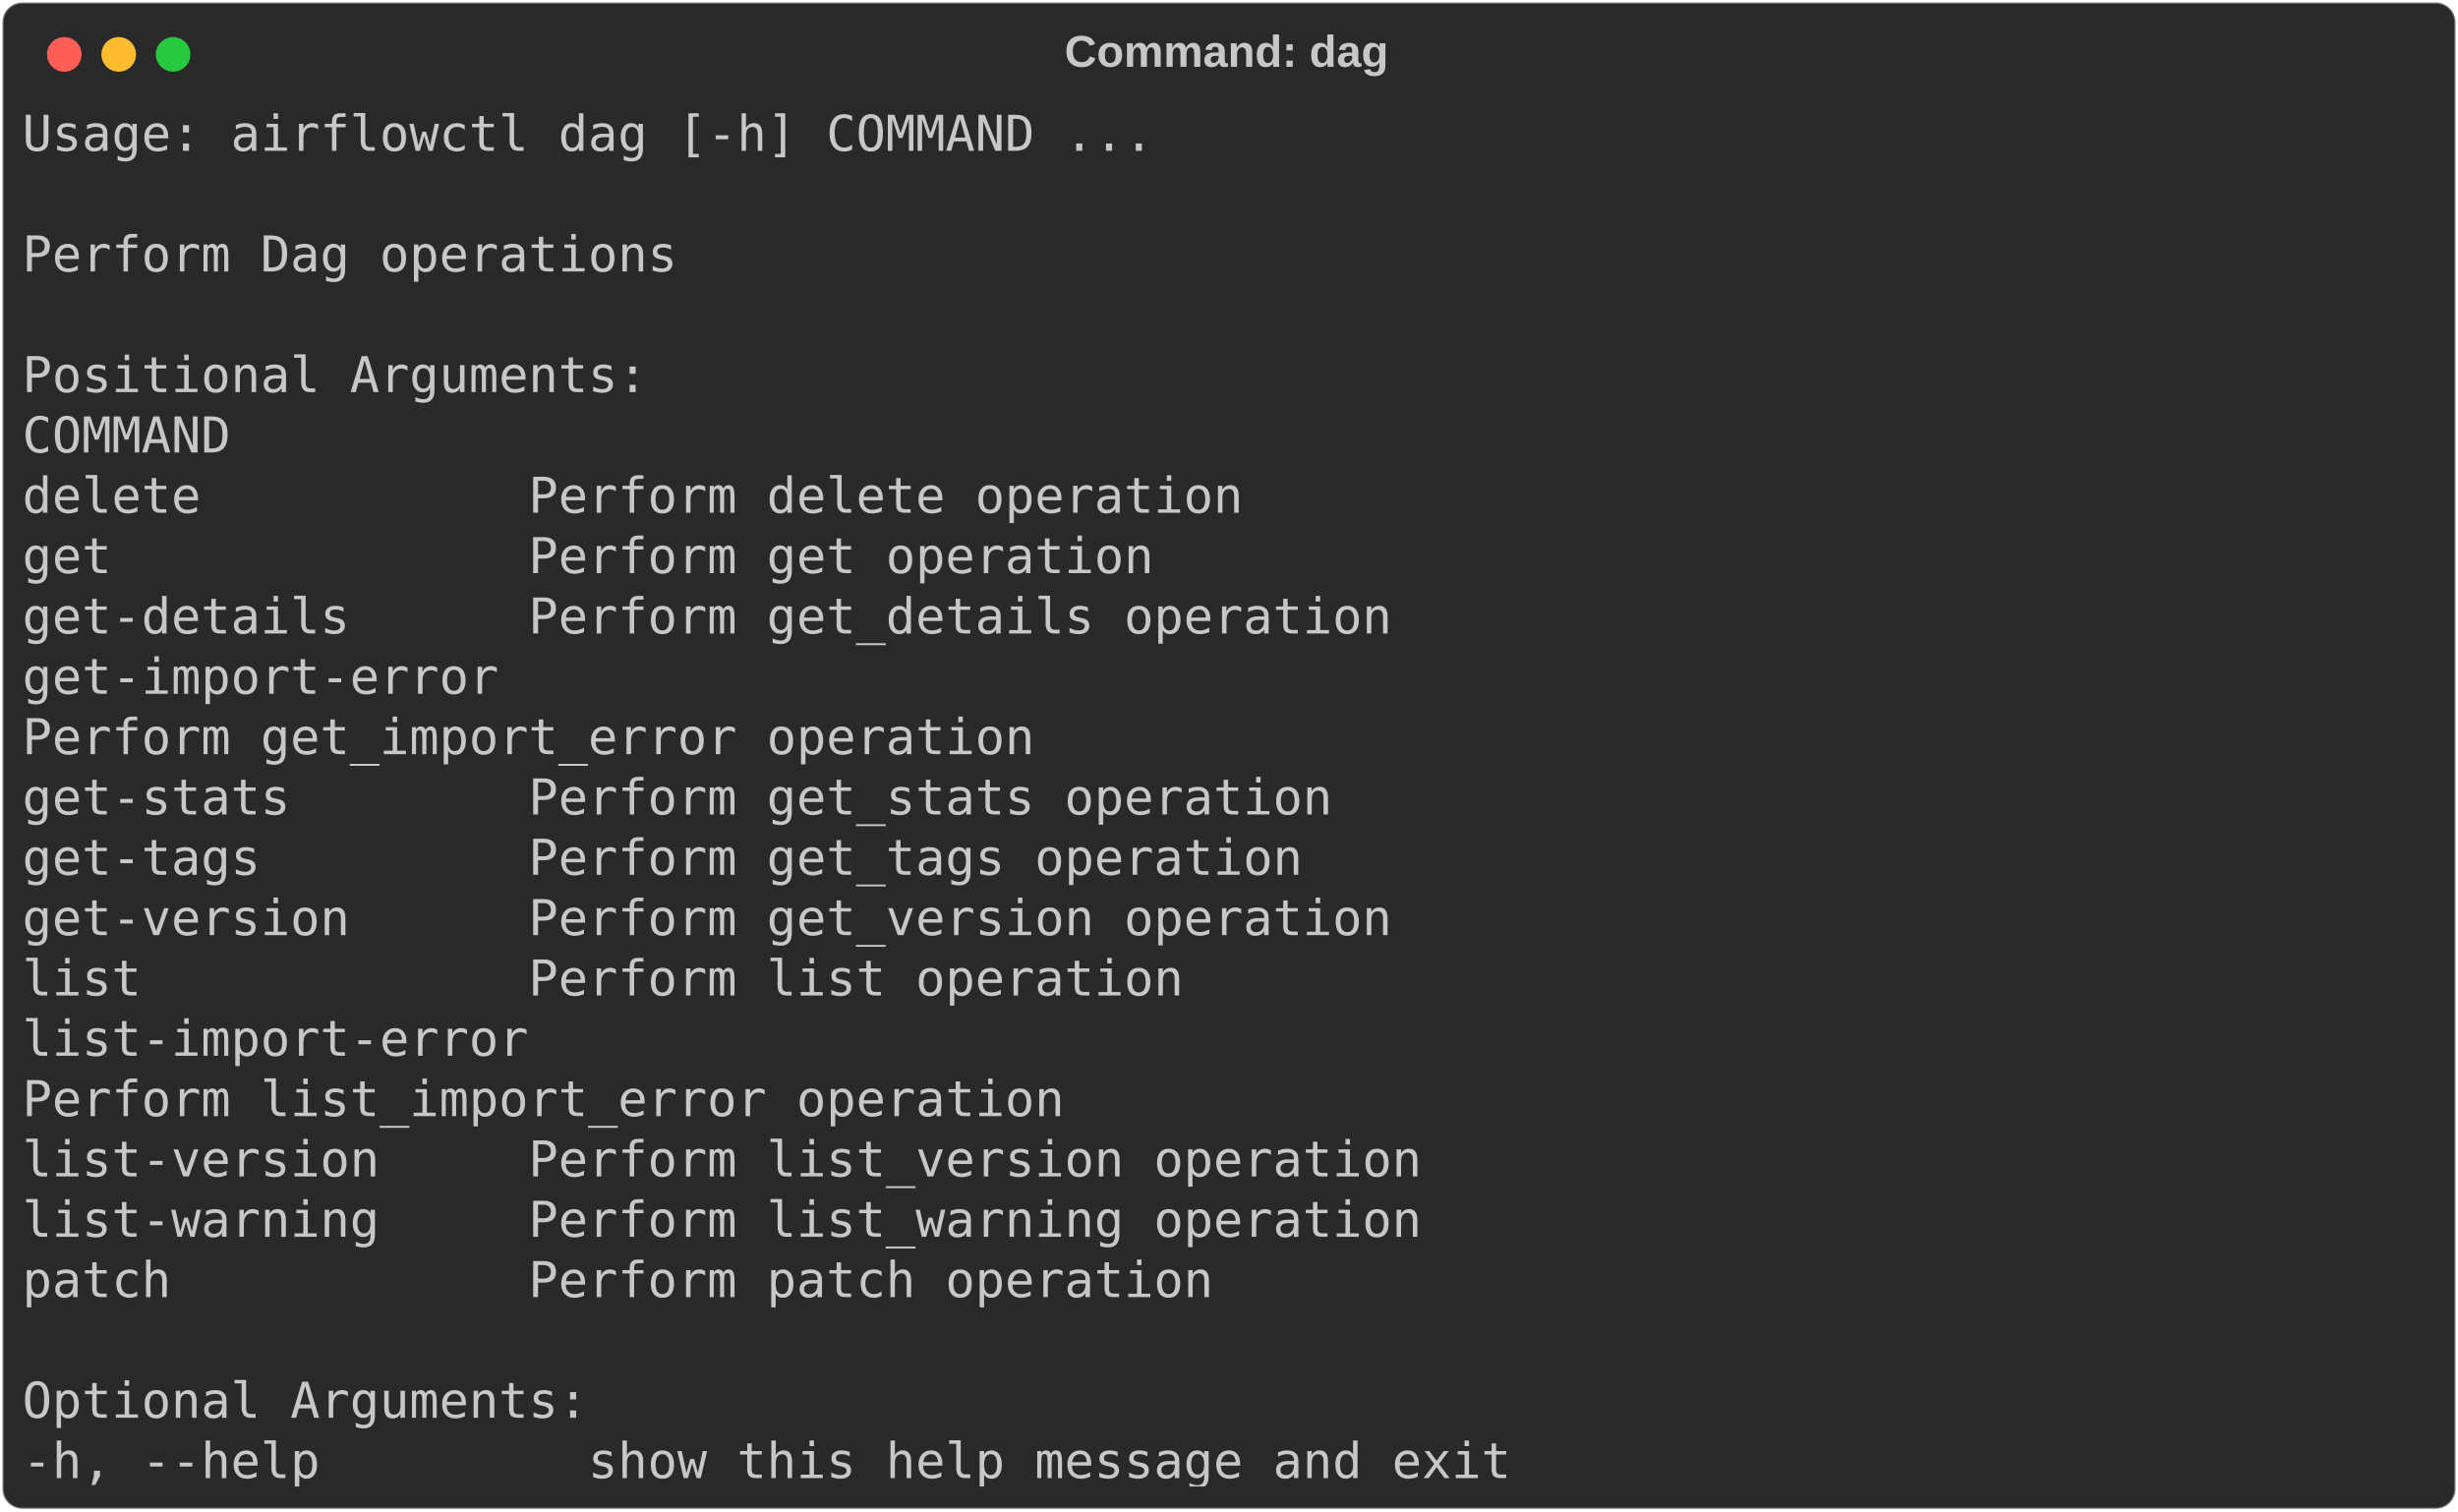
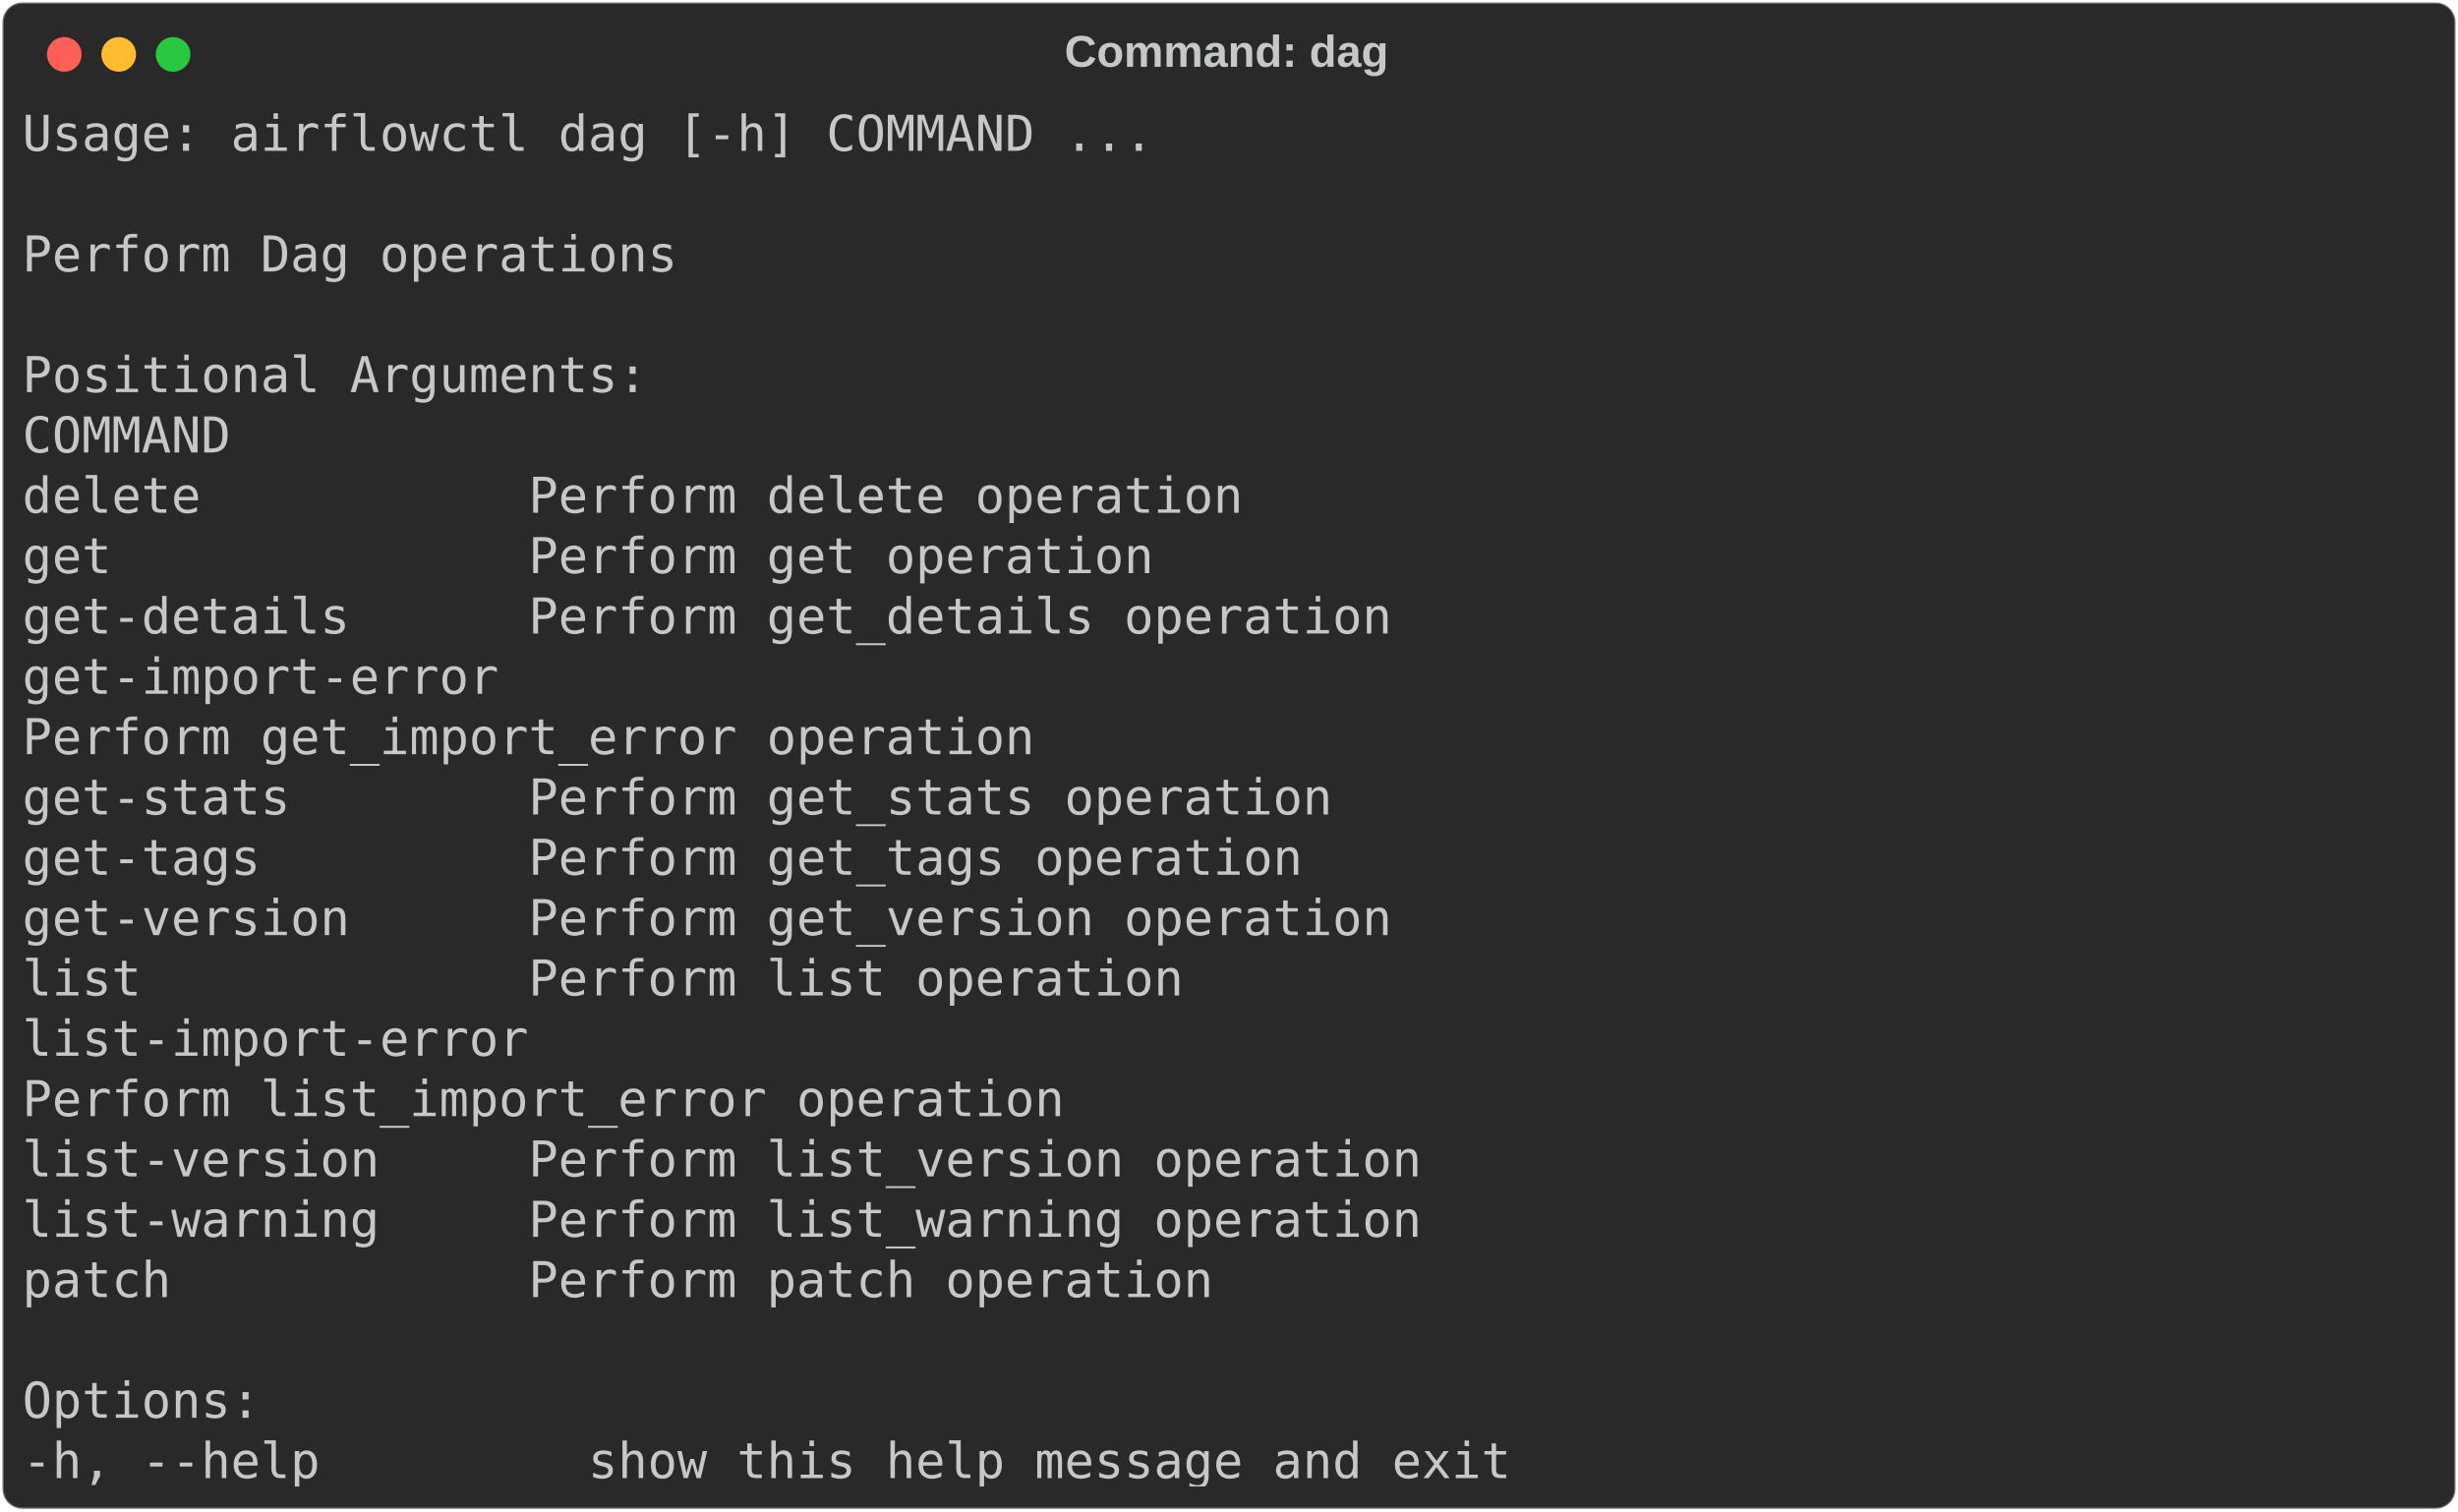
<svg xmlns="http://www.w3.org/2000/svg" class="rich-terminal" viewBox="0 0 994 611.2">
  <style>

    @font-face {
        font-family: "Fira Code";
        src: local("FiraCode-Regular"),
                url("https://cdnjs.cloudflare.com/ajax/libs/firacode/6.2.0/woff2/FiraCode-Regular.woff2") format("woff2"),
                url("https://cdnjs.cloudflare.com/ajax/libs/firacode/6.2.0/woff/FiraCode-Regular.woff") format("woff");
        font-style: normal;
        font-weight: 400;
    }
    @font-face {
        font-family: "Fira Code";
        src: local("FiraCode-Bold"),
                url("https://cdnjs.cloudflare.com/ajax/libs/firacode/6.2.0/woff2/FiraCode-Bold.woff2") format("woff2"),
                url("https://cdnjs.cloudflare.com/ajax/libs/firacode/6.2.0/woff/FiraCode-Bold.woff") format("woff");
        font-style: bold;
        font-weight: 700;
    }

-     .terminal-3760826401-matrix {
+     .terminal-1884464113-matrix {
        font-family: Fira Code, monospace;
        font-size: 20px;
        line-height: 24.4px;
        font-variant-east-asian: full-width;
    }

-     .terminal-3760826401-title {
+     .terminal-1884464113-title {
        font-size: 18px;
        font-weight: bold;
        font-family: arial;
    }

-     .terminal-3760826401-r1 { fill: #c5c8c6 }
+     .terminal-1884464113-r1 { fill: #c5c8c6 }
    </style>
  <defs>
-     <clipPath id="terminal-3760826401-clip-terminal">
+     <clipPath id="terminal-1884464113-clip-terminal">
      <rect x="0" y="0" width="975.0" height="560.2" />
    </clipPath>
-     <clipPath id="terminal-3760826401-line-0">
+     <clipPath id="terminal-1884464113-line-0">
      <rect x="0" y="1.5" width="976" height="24.65" />
    </clipPath>
-     <clipPath id="terminal-3760826401-line-1">
+     <clipPath id="terminal-1884464113-line-1">
      <rect x="0" y="25.9" width="976" height="24.65" />
    </clipPath>
-     <clipPath id="terminal-3760826401-line-2">
+     <clipPath id="terminal-1884464113-line-2">
      <rect x="0" y="50.3" width="976" height="24.65" />
    </clipPath>
-     <clipPath id="terminal-3760826401-line-3">
+     <clipPath id="terminal-1884464113-line-3">
      <rect x="0" y="74.7" width="976" height="24.65" />
    </clipPath>
-     <clipPath id="terminal-3760826401-line-4">
+     <clipPath id="terminal-1884464113-line-4">
      <rect x="0" y="99.1" width="976" height="24.65" />
    </clipPath>
-     <clipPath id="terminal-3760826401-line-5">
+     <clipPath id="terminal-1884464113-line-5">
      <rect x="0" y="123.5" width="976" height="24.65" />
    </clipPath>
-     <clipPath id="terminal-3760826401-line-6">
+     <clipPath id="terminal-1884464113-line-6">
      <rect x="0" y="147.9" width="976" height="24.65" />
    </clipPath>
-     <clipPath id="terminal-3760826401-line-7">
+     <clipPath id="terminal-1884464113-line-7">
      <rect x="0" y="172.3" width="976" height="24.65" />
    </clipPath>
-     <clipPath id="terminal-3760826401-line-8">
+     <clipPath id="terminal-1884464113-line-8">
      <rect x="0" y="196.7" width="976" height="24.65" />
    </clipPath>
-     <clipPath id="terminal-3760826401-line-9">
+     <clipPath id="terminal-1884464113-line-9">
      <rect x="0" y="221.1" width="976" height="24.65" />
    </clipPath>
-     <clipPath id="terminal-3760826401-line-10">
+     <clipPath id="terminal-1884464113-line-10">
      <rect x="0" y="245.5" width="976" height="24.65" />
    </clipPath>
-     <clipPath id="terminal-3760826401-line-11">
+     <clipPath id="terminal-1884464113-line-11">
      <rect x="0" y="269.9" width="976" height="24.65" />
    </clipPath>
-     <clipPath id="terminal-3760826401-line-12">
+     <clipPath id="terminal-1884464113-line-12">
      <rect x="0" y="294.3" width="976" height="24.65" />
    </clipPath>
-     <clipPath id="terminal-3760826401-line-13">
+     <clipPath id="terminal-1884464113-line-13">
      <rect x="0" y="318.7" width="976" height="24.65" />
    </clipPath>
-     <clipPath id="terminal-3760826401-line-14">
+     <clipPath id="terminal-1884464113-line-14">
      <rect x="0" y="343.1" width="976" height="24.65" />
    </clipPath>
-     <clipPath id="terminal-3760826401-line-15">
+     <clipPath id="terminal-1884464113-line-15">
      <rect x="0" y="367.5" width="976" height="24.65" />
    </clipPath>
-     <clipPath id="terminal-3760826401-line-16">
+     <clipPath id="terminal-1884464113-line-16">
      <rect x="0" y="391.9" width="976" height="24.65" />
    </clipPath>
-     <clipPath id="terminal-3760826401-line-17">
+     <clipPath id="terminal-1884464113-line-17">
      <rect x="0" y="416.3" width="976" height="24.65" />
    </clipPath>
-     <clipPath id="terminal-3760826401-line-18">
+     <clipPath id="terminal-1884464113-line-18">
      <rect x="0" y="440.7" width="976" height="24.65" />
    </clipPath>
-     <clipPath id="terminal-3760826401-line-19">
+     <clipPath id="terminal-1884464113-line-19">
      <rect x="0" y="465.1" width="976" height="24.65" />
    </clipPath>
-     <clipPath id="terminal-3760826401-line-20">
+     <clipPath id="terminal-1884464113-line-20">
      <rect x="0" y="489.5" width="976" height="24.65" />
    </clipPath>
-     <clipPath id="terminal-3760826401-line-21">
+     <clipPath id="terminal-1884464113-line-21">
      <rect x="0" y="513.9" width="976" height="24.65" />
    </clipPath>
  </defs>
  <rect fill="#292929" stroke="rgba(255,255,255,0.35)" stroke-width="1" x="1" y="1" width="992" height="609.2" rx="8" />
-   <text class="terminal-3760826401-title" fill="#c5c8c6" text-anchor="middle" x="496" y="27">Command: dag</text>
+   <text class="terminal-1884464113-title" fill="#c5c8c6" text-anchor="middle" x="496" y="27">Command: dag</text>
  <g transform="translate(26,22)">
    <circle cx="0" cy="0" r="7" fill="#ff5f57" />
    <circle cx="22" cy="0" r="7" fill="#febc2e" />
    <circle cx="44" cy="0" r="7" fill="#28c840" />
  </g>
-   <g transform="translate(9, 41)" clip-path="url(#terminal-3760826401-clip-terminal)">
-     <g class="terminal-3760826401-matrix">
-       <text class="terminal-3760826401-r1" x="0" y="20" textLength="463.6" clip-path="url(#terminal-3760826401-line-0)">Usage: airflowctl dag [-h] COMMAND ...</text>
-       <text class="terminal-3760826401-r1" x="976" y="20" textLength="12.2" clip-path="url(#terminal-3760826401-line-0)">
+   <g transform="translate(9, 41)" clip-path="url(#terminal-1884464113-clip-terminal)">
+     <g class="terminal-1884464113-matrix">
+       <text class="terminal-1884464113-r1" x="0" y="20" textLength="463.6" clip-path="url(#terminal-1884464113-line-0)">Usage: airflowctl dag [-h] COMMAND ...</text>
+       <text class="terminal-1884464113-r1" x="976" y="20" textLength="12.2" clip-path="url(#terminal-1884464113-line-0)">
</text>
-       <text class="terminal-3760826401-r1" x="976" y="44.4" textLength="12.2" clip-path="url(#terminal-3760826401-line-1)">
+       <text class="terminal-1884464113-r1" x="976" y="44.4" textLength="12.2" clip-path="url(#terminal-1884464113-line-1)">
</text>
-       <text class="terminal-3760826401-r1" x="0" y="68.8" textLength="268.4" clip-path="url(#terminal-3760826401-line-2)">Perform Dag operations</text>
-       <text class="terminal-3760826401-r1" x="976" y="68.8" textLength="12.2" clip-path="url(#terminal-3760826401-line-2)">
+       <text class="terminal-1884464113-r1" x="0" y="68.8" textLength="268.4" clip-path="url(#terminal-1884464113-line-2)">Perform Dag operations</text>
+       <text class="terminal-1884464113-r1" x="976" y="68.8" textLength="12.2" clip-path="url(#terminal-1884464113-line-2)">
</text>
-       <text class="terminal-3760826401-r1" x="976" y="93.2" textLength="12.2" clip-path="url(#terminal-3760826401-line-3)">
+       <text class="terminal-1884464113-r1" x="976" y="93.2" textLength="12.2" clip-path="url(#terminal-1884464113-line-3)">
</text>
-       <text class="terminal-3760826401-r1" x="0" y="117.6" textLength="256.2" clip-path="url(#terminal-3760826401-line-4)">Positional Arguments:</text>
-       <text class="terminal-3760826401-r1" x="976" y="117.6" textLength="12.2" clip-path="url(#terminal-3760826401-line-4)">
+       <text class="terminal-1884464113-r1" x="0" y="117.6" textLength="256.2" clip-path="url(#terminal-1884464113-line-4)">Positional Arguments:</text>
+       <text class="terminal-1884464113-r1" x="976" y="117.6" textLength="12.2" clip-path="url(#terminal-1884464113-line-4)">
</text>
-       <text class="terminal-3760826401-r1" x="0" y="142" textLength="109.8" clip-path="url(#terminal-3760826401-line-5)">  COMMAND</text>
-       <text class="terminal-3760826401-r1" x="976" y="142" textLength="12.2" clip-path="url(#terminal-3760826401-line-5)">
+       <text class="terminal-1884464113-r1" x="0" y="142" textLength="109.8" clip-path="url(#terminal-1884464113-line-5)">  COMMAND</text>
+       <text class="terminal-1884464113-r1" x="976" y="142" textLength="12.2" clip-path="url(#terminal-1884464113-line-5)">
</text>
-       <text class="terminal-3760826401-r1" x="0" y="166.4" textLength="549" clip-path="url(#terminal-3760826401-line-6)">    delete           Perform delete operation</text>
-       <text class="terminal-3760826401-r1" x="976" y="166.4" textLength="12.2" clip-path="url(#terminal-3760826401-line-6)">
+       <text class="terminal-1884464113-r1" x="0" y="166.4" textLength="549" clip-path="url(#terminal-1884464113-line-6)">    delete           Perform delete operation</text>
+       <text class="terminal-1884464113-r1" x="976" y="166.4" textLength="12.2" clip-path="url(#terminal-1884464113-line-6)">
</text>
-       <text class="terminal-3760826401-r1" x="0" y="190.8" textLength="512.4" clip-path="url(#terminal-3760826401-line-7)">    get              Perform get operation</text>
-       <text class="terminal-3760826401-r1" x="976" y="190.8" textLength="12.2" clip-path="url(#terminal-3760826401-line-7)">
+       <text class="terminal-1884464113-r1" x="0" y="190.8" textLength="512.4" clip-path="url(#terminal-1884464113-line-7)">    get              Perform get operation</text>
+       <text class="terminal-1884464113-r1" x="976" y="190.8" textLength="12.2" clip-path="url(#terminal-1884464113-line-7)">
</text>
-       <text class="terminal-3760826401-r1" x="0" y="215.2" textLength="610" clip-path="url(#terminal-3760826401-line-8)">    get-details      Perform get_details operation</text>
-       <text class="terminal-3760826401-r1" x="976" y="215.2" textLength="12.2" clip-path="url(#terminal-3760826401-line-8)">
+       <text class="terminal-1884464113-r1" x="0" y="215.2" textLength="610" clip-path="url(#terminal-1884464113-line-8)">    get-details      Perform get_details operation</text>
+       <text class="terminal-1884464113-r1" x="976" y="215.2" textLength="12.2" clip-path="url(#terminal-1884464113-line-8)">
</text>
-       <text class="terminal-3760826401-r1" x="0" y="239.6" textLength="244" clip-path="url(#terminal-3760826401-line-9)">    get-import-error</text>
-       <text class="terminal-3760826401-r1" x="976" y="239.6" textLength="12.2" clip-path="url(#terminal-3760826401-line-9)">
+       <text class="terminal-1884464113-r1" x="0" y="239.6" textLength="244" clip-path="url(#terminal-1884464113-line-9)">    get-import-error</text>
+       <text class="terminal-1884464113-r1" x="976" y="239.6" textLength="12.2" clip-path="url(#terminal-1884464113-line-9)">
</text>
-       <text class="terminal-3760826401-r1" x="0" y="264" textLength="671" clip-path="url(#terminal-3760826401-line-10)">                     Perform get_import_error operation</text>
-       <text class="terminal-3760826401-r1" x="976" y="264" textLength="12.2" clip-path="url(#terminal-3760826401-line-10)">
+       <text class="terminal-1884464113-r1" x="0" y="264" textLength="671" clip-path="url(#terminal-1884464113-line-10)">                     Perform get_import_error operation</text>
+       <text class="terminal-1884464113-r1" x="976" y="264" textLength="12.2" clip-path="url(#terminal-1884464113-line-10)">
</text>
-       <text class="terminal-3760826401-r1" x="0" y="288.4" textLength="585.6" clip-path="url(#terminal-3760826401-line-11)">    get-stats        Perform get_stats operation</text>
-       <text class="terminal-3760826401-r1" x="976" y="288.4" textLength="12.2" clip-path="url(#terminal-3760826401-line-11)">
+       <text class="terminal-1884464113-r1" x="0" y="288.4" textLength="585.6" clip-path="url(#terminal-1884464113-line-11)">    get-stats        Perform get_stats operation</text>
+       <text class="terminal-1884464113-r1" x="976" y="288.4" textLength="12.2" clip-path="url(#terminal-1884464113-line-11)">
</text>
-       <text class="terminal-3760826401-r1" x="0" y="312.8" textLength="573.4" clip-path="url(#terminal-3760826401-line-12)">    get-tags         Perform get_tags operation</text>
-       <text class="terminal-3760826401-r1" x="976" y="312.8" textLength="12.2" clip-path="url(#terminal-3760826401-line-12)">
+       <text class="terminal-1884464113-r1" x="0" y="312.8" textLength="573.4" clip-path="url(#terminal-1884464113-line-12)">    get-tags         Perform get_tags operation</text>
+       <text class="terminal-1884464113-r1" x="976" y="312.8" textLength="12.2" clip-path="url(#terminal-1884464113-line-12)">
</text>
-       <text class="terminal-3760826401-r1" x="0" y="337.2" textLength="610" clip-path="url(#terminal-3760826401-line-13)">    get-version      Perform get_version operation</text>
-       <text class="terminal-3760826401-r1" x="976" y="337.2" textLength="12.2" clip-path="url(#terminal-3760826401-line-13)">
+       <text class="terminal-1884464113-r1" x="0" y="337.2" textLength="610" clip-path="url(#terminal-1884464113-line-13)">    get-version      Perform get_version operation</text>
+       <text class="terminal-1884464113-r1" x="976" y="337.2" textLength="12.2" clip-path="url(#terminal-1884464113-line-13)">
</text>
-       <text class="terminal-3760826401-r1" x="0" y="361.6" textLength="524.6" clip-path="url(#terminal-3760826401-line-14)">    list             Perform list operation</text>
-       <text class="terminal-3760826401-r1" x="976" y="361.6" textLength="12.2" clip-path="url(#terminal-3760826401-line-14)">
+       <text class="terminal-1884464113-r1" x="0" y="361.6" textLength="524.6" clip-path="url(#terminal-1884464113-line-14)">    list             Perform list operation</text>
+       <text class="terminal-1884464113-r1" x="976" y="361.6" textLength="12.2" clip-path="url(#terminal-1884464113-line-14)">
</text>
-       <text class="terminal-3760826401-r1" x="0" y="386" textLength="256.2" clip-path="url(#terminal-3760826401-line-15)">    list-import-error</text>
-       <text class="terminal-3760826401-r1" x="976" y="386" textLength="12.2" clip-path="url(#terminal-3760826401-line-15)">
+       <text class="terminal-1884464113-r1" x="0" y="386" textLength="256.2" clip-path="url(#terminal-1884464113-line-15)">    list-import-error</text>
+       <text class="terminal-1884464113-r1" x="976" y="386" textLength="12.2" clip-path="url(#terminal-1884464113-line-15)">
</text>
-       <text class="terminal-3760826401-r1" x="0" y="410.4" textLength="683.2" clip-path="url(#terminal-3760826401-line-16)">                     Perform list_import_error operation</text>
-       <text class="terminal-3760826401-r1" x="976" y="410.4" textLength="12.2" clip-path="url(#terminal-3760826401-line-16)">
+       <text class="terminal-1884464113-r1" x="0" y="410.4" textLength="683.2" clip-path="url(#terminal-1884464113-line-16)">                     Perform list_import_error operation</text>
+       <text class="terminal-1884464113-r1" x="976" y="410.4" textLength="12.2" clip-path="url(#terminal-1884464113-line-16)">
</text>
-       <text class="terminal-3760826401-r1" x="0" y="434.8" textLength="622.2" clip-path="url(#terminal-3760826401-line-17)">    list-version     Perform list_version operation</text>
-       <text class="terminal-3760826401-r1" x="976" y="434.8" textLength="12.2" clip-path="url(#terminal-3760826401-line-17)">
+       <text class="terminal-1884464113-r1" x="0" y="434.8" textLength="622.2" clip-path="url(#terminal-1884464113-line-17)">    list-version     Perform list_version operation</text>
+       <text class="terminal-1884464113-r1" x="976" y="434.8" textLength="12.2" clip-path="url(#terminal-1884464113-line-17)">
</text>
-       <text class="terminal-3760826401-r1" x="0" y="459.2" textLength="622.2" clip-path="url(#terminal-3760826401-line-18)">    list-warning     Perform list_warning operation</text>
-       <text class="terminal-3760826401-r1" x="976" y="459.2" textLength="12.2" clip-path="url(#terminal-3760826401-line-18)">
+       <text class="terminal-1884464113-r1" x="0" y="459.2" textLength="622.2" clip-path="url(#terminal-1884464113-line-18)">    list-warning     Perform list_warning operation</text>
+       <text class="terminal-1884464113-r1" x="976" y="459.2" textLength="12.2" clip-path="url(#terminal-1884464113-line-18)">
</text>
-       <text class="terminal-3760826401-r1" x="0" y="483.6" textLength="536.8" clip-path="url(#terminal-3760826401-line-19)">    patch            Perform patch operation</text>
-       <text class="terminal-3760826401-r1" x="976" y="483.6" textLength="12.2" clip-path="url(#terminal-3760826401-line-19)">
+       <text class="terminal-1884464113-r1" x="0" y="483.6" textLength="536.8" clip-path="url(#terminal-1884464113-line-19)">    patch            Perform patch operation</text>
+       <text class="terminal-1884464113-r1" x="976" y="483.6" textLength="12.2" clip-path="url(#terminal-1884464113-line-19)">
</text>
-       <text class="terminal-3760826401-r1" x="976" y="508" textLength="12.2" clip-path="url(#terminal-3760826401-line-20)">
+       <text class="terminal-1884464113-r1" x="976" y="508" textLength="12.2" clip-path="url(#terminal-1884464113-line-20)">
</text>
-       <text class="terminal-3760826401-r1" x="0" y="532.4" textLength="231.8" clip-path="url(#terminal-3760826401-line-21)">Optional Arguments:</text>
-       <text class="terminal-3760826401-r1" x="976" y="532.4" textLength="12.2" clip-path="url(#terminal-3760826401-line-21)">
+       <text class="terminal-1884464113-r1" x="0" y="532.4" textLength="97.6" clip-path="url(#terminal-1884464113-line-21)">Options:</text>
+       <text class="terminal-1884464113-r1" x="976" y="532.4" textLength="12.2" clip-path="url(#terminal-1884464113-line-21)">
</text>
-       <text class="terminal-3760826401-r1" x="0" y="556.8" textLength="634.4" clip-path="url(#terminal-3760826401-line-22)">  -h, --help         show this help message and exit</text>
-       <text class="terminal-3760826401-r1" x="976" y="556.8" textLength="12.2" clip-path="url(#terminal-3760826401-line-22)">
+       <text class="terminal-1884464113-r1" x="0" y="556.8" textLength="634.4" clip-path="url(#terminal-1884464113-line-22)">  -h, --help         show this help message and exit</text>
+       <text class="terminal-1884464113-r1" x="976" y="556.8" textLength="12.2" clip-path="url(#terminal-1884464113-line-22)">
</text>
    </g>
  </g>
</svg>
